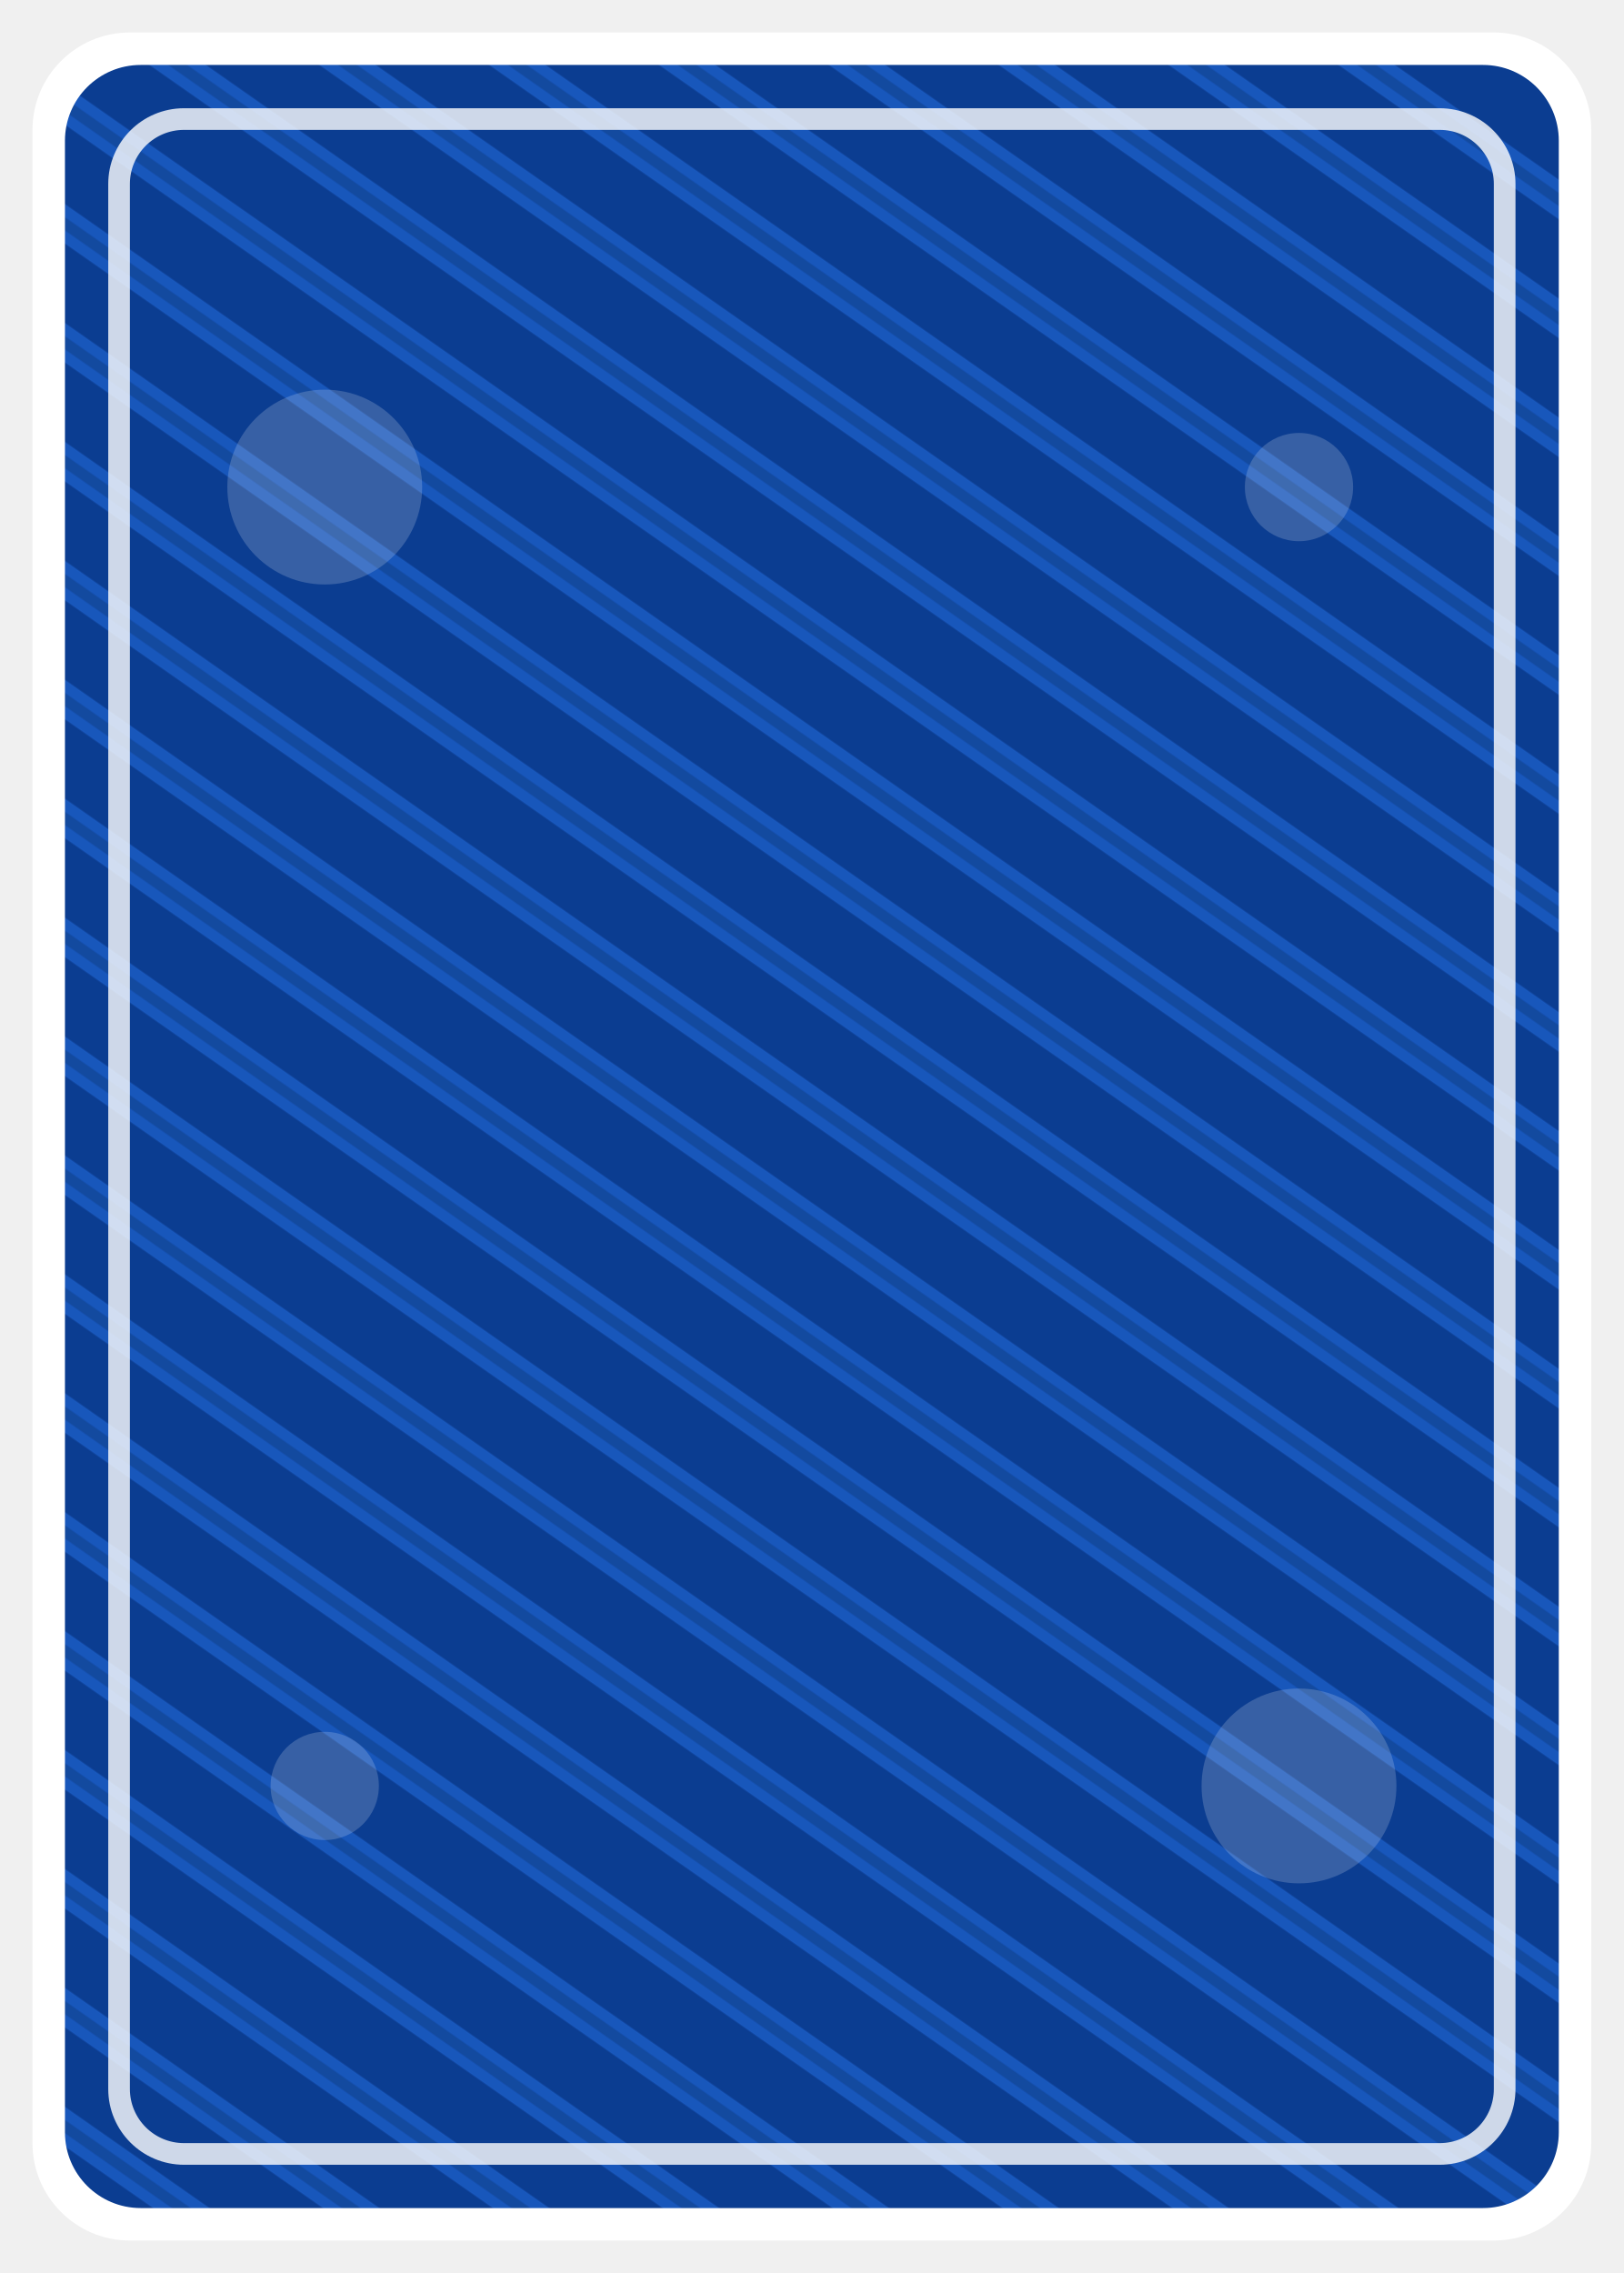
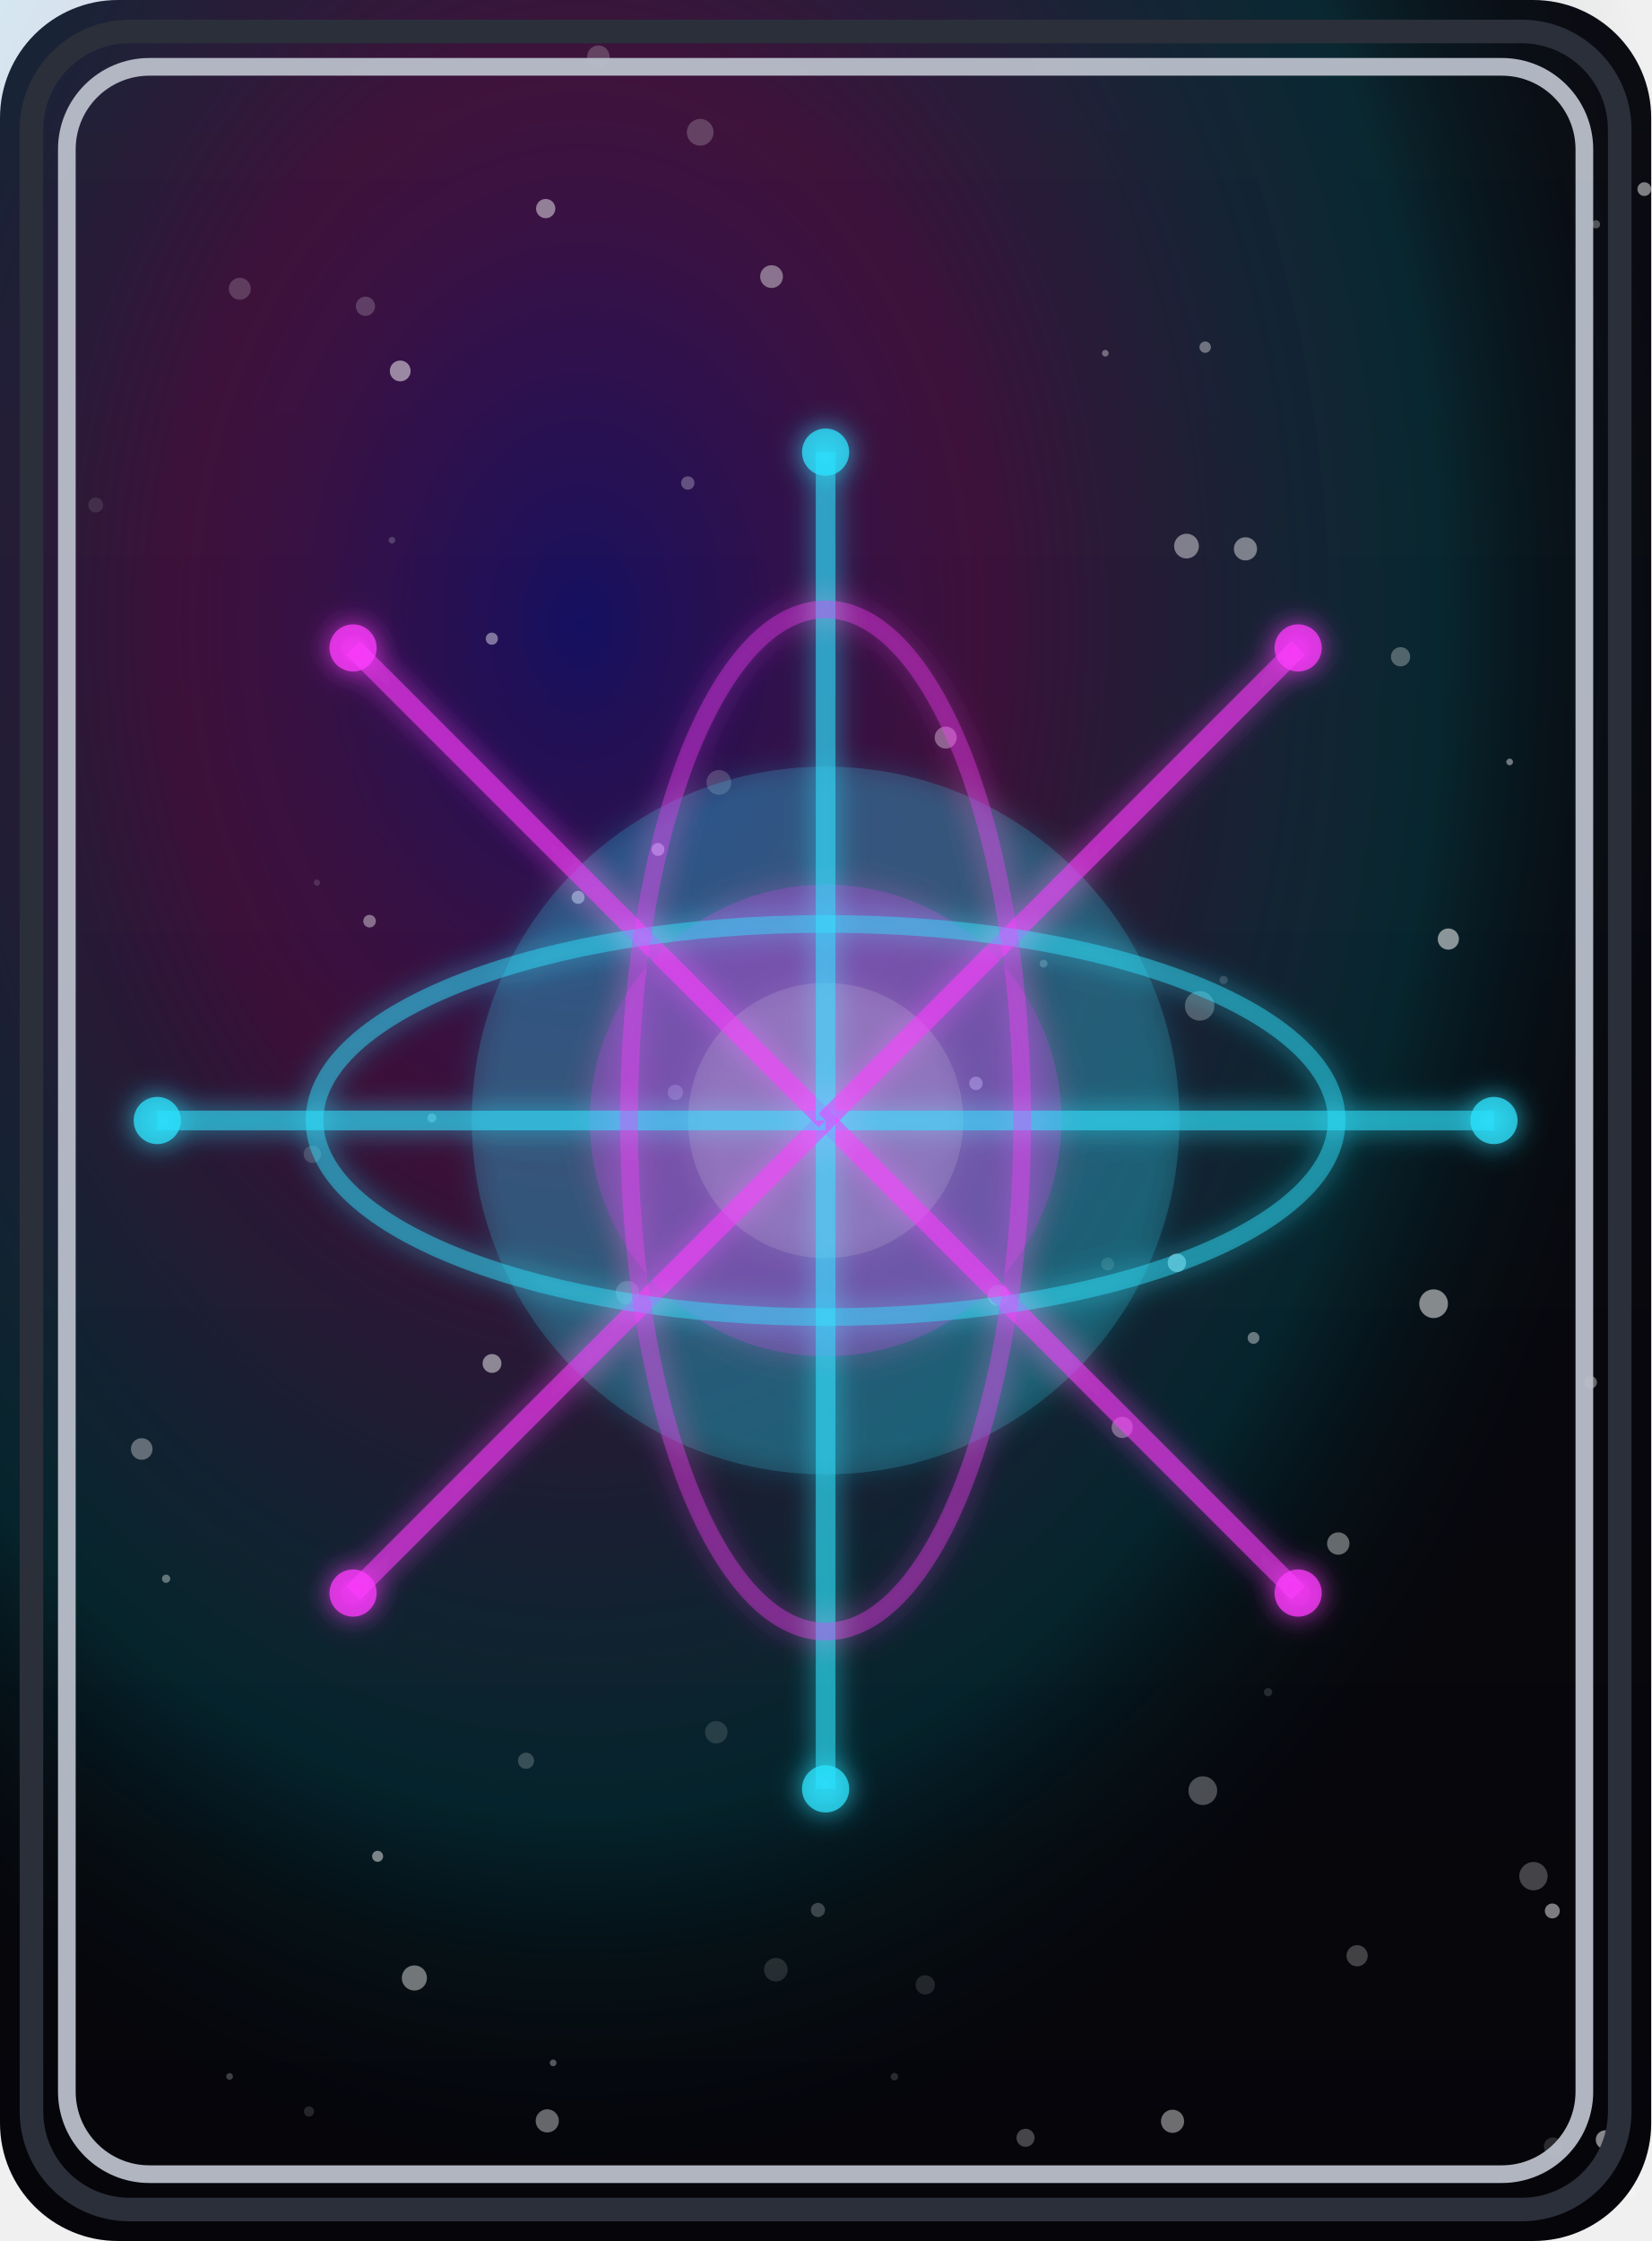
- <svg xmlns="http://www.w3.org/2000/svg" width="300" height="420" viewBox="0 0 300 420">
+ <svg xmlns="http://www.w3.org/2000/svg" viewBox="0 0 84 114" width="84" height="114">
  <defs>
-     <pattern id="diag" width="18" height="18" patternUnits="userSpaceOnUse" patternTransform="rotate(35)">
-       <rect width="18" height="18" fill="#0b3d91" />
-       <path d="M0 9 H18" stroke="#1e66d1" stroke-width="6" opacity="0.65" />
-       <path d="M0 9 H18" stroke="#08306b" stroke-width="2" opacity="0.35" />
-     </pattern>
+     <radialGradient id="nebBack" cx="35%" cy="28%" r="70%">
+       <stop offset="0" stop-color="#2b1cff" stop-opacity="0.35" />
+       <stop offset="0.35" stop-color="#ff2bd6" stop-opacity="0.22" />
+       <stop offset="0.75" stop-color="#00e6ff" stop-opacity="0.14" />
+       <stop offset="1" stop-color="#000000" stop-opacity="0" />
+     </radialGradient>
+     <linearGradient id="backBase" x1="0" y1="0" x2="0" y2="1">
+       <stop offset="0" stop-color="#0b0b12" />
+       <stop offset="1" stop-color="#05050a" />
+     </linearGradient>
+     <filter id="softGlow" x="-30%" y="-30%" width="160%" height="160%">
+       <feGaussianBlur stdDeviation="0.7" result="b" />
+       <feMerge>
+         <feMergeNode in="b" />
+         <feMergeNode in="SourceGraphic" />
+       </feMerge>
+     </filter>
  </defs>
-   <rect x="6" y="6" width="288" height="408" rx="18" fill="#ffffff" />
-   <rect x="12" y="12" width="276" height="396" rx="14" fill="url(#diag)" />
-   <rect x="22" y="22" width="256" height="376" rx="12" fill="none" stroke="#ffffff" stroke-width="4" opacity="0.8" />
-   <g opacity="0.18" fill="#ffffff">
-     <circle cx="60" cy="90" r="18" />
-     <circle cx="240" cy="330" r="18" />
-     <circle cx="240" cy="90" r="10" />
-     <circle cx="60" cy="330" r="10" />
+   <rect x="0" y="0" width="84" height="114" rx="6" ry="6" fill="url(#backBase)" />
+   <rect x="0" y="0" width="84" height="114" fill="url(#nebBack)" opacity="0.95" />
+   <g>
+     <circle cx="61.03" cy="51.17" r="0.75" fill="#ffffff" opacity="0.26" />
+     <circle cx="27.84" cy="107.89" r="0.59" fill="#ffffff" opacity="0.39" />
+     <circle cx="83.65" cy="9.62" r="0.35" fill="#ffffff" opacity="0.48" />
+     <circle cx="61.31" cy="17.66" r="0.29" fill="#ffffff" opacity="0.37" />
+     <circle cx="63.77" cy="68.06" r="0.30" fill="#ffffff" opacity="0.39" />
+     <circle cx="59.87" cy="64.24" r="0.47" fill="#ffffff" opacity="0.50" />
+     <circle cx="39.25" cy="14.07" r="0.58" fill="#ffffff" opacity="0.41" />
+     <circle cx="35.62" cy="6.73" r="0.68" fill="#ffffff" opacity="0.20" />
+     <circle cx="29.41" cy="45.65" r="0.33" fill="#ffffff" opacity="0.45" />
+     <circle cx="33.47" cy="43.21" r="0.33" fill="#ffffff" opacity="0.50" />
+     <circle cx="80.92" cy="70.32" r="0.32" fill="#ffffff" opacity="0.39" />
+     <circle cx="50.78" cy="65.90" r="0.54" fill="#ffffff" opacity="0.33" />
+     <circle cx="78.97" cy="97.21" r="0.38" fill="#ffffff" opacity="0.48" />
+     <circle cx="81.66" cy="108.85" r="0.48" fill="#ffffff" opacity="0.52" />
+     <circle cx="28.14" cy="104.94" r="0.17" fill="#ffffff" opacity="0.32" />
+     <circle cx="55.02" cy="1.48" r="0.44" fill="#ffffff" opacity="0.43" />
+     <circle cx="41.61" cy="97.16" r="0.36" fill="#ffffff" opacity="0.22" />
+     <circle cx="68.08" cy="78.52" r="0.57" fill="#ffffff" opacity="0.38" />
+     <circle cx="59.65" cy="107.91" r="0.59" fill="#ffffff" opacity="0.42" />
+     <circle cx="71.25" cy="33.41" r="0.49" fill="#ffffff" opacity="0.29" />
+     <circle cx="15.72" cy="107.41" r="0.26" fill="#ffffff" opacity="0.13" />
+     <circle cx="62.25" cy="49.85" r="0.21" fill="#ffffff" opacity="0.15" />
+     <circle cx="4.87" cy="25.69" r="0.38" fill="#ffffff" opacity="0.10" />
+     <circle cx="16.12" cy="44.90" r="0.16" fill="#ffffff" opacity="0.13" />
+     <circle cx="66.06" cy="112.50" r="0.34" fill="#ffffff" opacity="0.45" />
+     <circle cx="15.89" cy="58.72" r="0.44" fill="#ffffff" opacity="0.16" />
+     <circle cx="45.50" cy="105.64" r="0.19" fill="#ffffff" opacity="0.15" />
+     <circle cx="12.20" cy="14.69" r="0.56" fill="#ffffff" opacity="0.18" />
+     <circle cx="21.08" cy="100.62" r="0.64" fill="#ffffff" opacity="0.43" />
+     <circle cx="25.03" cy="69.36" r="0.48" fill="#ffffff" opacity="0.48" />
+     <circle cx="47.07" cy="100.97" r="0.49" fill="#ffffff" opacity="0.12" />
+     <circle cx="78.01" cy="95.44" r="0.72" fill="#ffffff" opacity="0.25" />
+     <circle cx="73.68" cy="47.77" r="0.54" fill="#ffffff" opacity="0.53" />
+     <circle cx="60.36" cy="27.78" r="0.63" fill="#ffffff" opacity="0.43" />
+     <circle cx="60.69" cy="1.56" r="0.43" fill="#ffffff" opacity="0.46" />
+     <circle cx="79.00" cy="109.19" r="0.46" fill="#ffffff" opacity="0.15" />
+     <circle cx="7.21" cy="73.71" r="0.55" fill="#ffffff" opacity="0.34" />
+     <circle cx="18.80" cy="46.86" r="0.32" fill="#ffffff" opacity="0.40" />
+     <circle cx="34.99" cy="24.57" r="0.34" fill="#ffffff" opacity="0.27" />
+     <circle cx="11.68" cy="105.63" r="0.17" fill="#ffffff" opacity="0.23" />
+     <circle cx="72.93" cy="66.32" r="0.73" fill="#ffffff" opacity="0.51" />
+     <circle cx="63.36" cy="27.92" r="0.59" fill="#ffffff" opacity="0.43" />
+     <circle cx="48.11" cy="37.52" r="0.56" fill="#ffffff" opacity="0.36" />
+     <circle cx="61.19" cy="91.09" r="0.73" fill="#ffffff" opacity="0.28" />
+     <circle cx="49.65" cy="55.11" r="0.34" fill="#ffffff" opacity="0.42" />
+     <circle cx="52.17" cy="108.75" r="0.46" fill="#ffffff" opacity="0.26" />
+     <circle cx="18.59" cy="15.58" r="0.49" fill="#ffffff" opacity="0.19" />
+     <circle cx="21.97" cy="56.87" r="0.23" fill="#ffffff" opacity="0.34" />
+     <circle cx="57.09" cy="72.61" r="0.54" fill="#ffffff" opacity="0.36" />
+     <circle cx="76.80" cy="38.76" r="0.17" fill="#ffffff" opacity="0.42" />
+     <circle cx="36.44" cy="88.12" r="0.57" fill="#ffffff" opacity="0.13" />
+     <circle cx="56.23" cy="17.97" r="0.17" fill="#ffffff" opacity="0.35" />
+     <circle cx="81.19" cy="11.41" r="0.21" fill="#ffffff" opacity="0.30" />
+     <circle cx="82.38" cy="20.03" r="0.39" fill="#ffffff" opacity="0.16" />
+     <circle cx="39.47" cy="100.20" r="0.60" fill="#ffffff" opacity="0.13" />
+     <circle cx="25.02" cy="32.49" r="0.31" fill="#ffffff" opacity="0.42" />
+     <circle cx="56.35" cy="64.30" r="0.33" fill="#ffffff" opacity="0.13" />
+     <circle cx="8.45" cy="80.31" r="0.21" fill="#ffffff" opacity="0.37" />
+     <circle cx="19.21" cy="94.43" r="0.28" fill="#ffffff" opacity="0.47" />
+     <circle cx="83.03" cy="111.60" r="0.18" fill="#ffffff" opacity="0.19" />
+     <circle cx="20.36" cy="18.87" r="0.53" fill="#ffffff" opacity="0.50" />
+     <circle cx="26.76" cy="89.57" r="0.41" fill="#ffffff" opacity="0.20" />
+     <circle cx="19.94" cy="27.48" r="0.17" fill="#ffffff" opacity="0.19" />
+     <circle cx="53.09" cy="49.02" r="0.20" fill="#ffffff" opacity="0.23" />
+     <circle cx="64.51" cy="86.08" r="0.21" fill="#ffffff" opacity="0.13" />
+     <circle cx="36.57" cy="39.80" r="0.63" fill="#ffffff" opacity="0.18" />
+     <circle cx="30.44" cy="2.88" r="0.57" fill="#ffffff" opacity="0.20" />
+     <circle cx="69.04" cy="99.49" r="0.54" fill="#ffffff" opacity="0.24" />
+     <circle cx="1.75" cy="20.22" r="0.44" fill="#ffffff" opacity="0.55" />
+     <circle cx="31.92" cy="65.76" r="0.60" fill="#ffffff" opacity="0.21" />
+     <circle cx="27.76" cy="10.61" r="0.49" fill="#ffffff" opacity="0.46" />
+     <circle cx="34.36" cy="55.57" r="0.39" fill="#ffffff" opacity="0.25" />
+   </g>
+   <rect x="1.6" y="1.6" width="80.8" height="110.8" rx="5.0" ry="5.0" fill="none" stroke="#2a2f3a" stroke-width="1.2" />
+   <rect x="3.4" y="3.4" width="77.2" height="107.2" rx="4.2" ry="4.2" fill="none" stroke="#b9bec9" stroke-width="0.9" opacity="0.95" />
+   <g filter="url(#softGlow)">
+     <circle cx="42.00" cy="57.00" r="18" fill="#2fe3ff" opacity="0.18" />
+     <circle cx="42.00" cy="57.00" r="12" fill="#ff3bff" opacity="0.20" />
+     <circle cx="42.00" cy="57.00" r="7" fill="#ffffff" opacity="0.12" />
+     <path d="M 42.00 57.00 L 68.00 57.00 L 76.00 57.00" stroke="#2fe3ff" stroke-width="1.0" opacity="0.55" fill="none" />
+     <circle cx="76.00" cy="57.00" r="1.2" fill="#2fe3ff" opacity="0.75" />
+     <path d="M 42.00 57.00 L 60.38 75.38 L 66.04 81.04" stroke="#ff3bff" stroke-width="1.0" opacity="0.55" fill="none" />
+     <circle cx="66.04" cy="81.04" r="1.2" fill="#ff3bff" opacity="0.75" />
+     <path d="M 42.00 57.00 L 42.00 83.00 L 42.00 91.00" stroke="#2fe3ff" stroke-width="1.0" opacity="0.55" fill="none" />
+     <circle cx="42.00" cy="91.00" r="1.2" fill="#2fe3ff" opacity="0.75" />
+     <path d="M 42.00 57.00 L 23.62 75.38 L 17.96 81.04" stroke="#ff3bff" stroke-width="1.0" opacity="0.55" fill="none" />
+     <circle cx="17.96" cy="81.04" r="1.2" fill="#ff3bff" opacity="0.75" />
+     <path d="M 42.00 57.00 L 16.00 57.00 L 8.00 57.00" stroke="#2fe3ff" stroke-width="1.0" opacity="0.55" fill="none" />
+     <circle cx="8.00" cy="57.00" r="1.2" fill="#2fe3ff" opacity="0.75" />
+     <path d="M 42.00 57.00 L 23.62 38.62 L 17.96 32.96" stroke="#ff3bff" stroke-width="1.0" opacity="0.55" fill="none" />
+     <circle cx="17.96" cy="32.96" r="1.2" fill="#ff3bff" opacity="0.75" />
+     <path d="M 42.00 57.00 L 42.00 31.00 L 42.00 23.00" stroke="#2fe3ff" stroke-width="1.0" opacity="0.55" fill="none" />
+     <circle cx="42.00" cy="23.00" r="1.2" fill="#2fe3ff" opacity="0.75" />
+     <path d="M 42.00 57.00 L 60.38 38.62 L 66.04 32.96" stroke="#ff3bff" stroke-width="1.0" opacity="0.55" fill="none" />
+     <circle cx="66.04" cy="32.96" r="1.2" fill="#ff3bff" opacity="0.75" />
+     <ellipse cx="42.00" cy="57.00" rx="26" ry="10" fill="none" stroke="#2fe3ff" stroke-width="0.9" opacity="0.45" />
+     <ellipse cx="42.00" cy="57.00" rx="10" ry="26" fill="none" stroke="#ff3bff" stroke-width="0.9" opacity="0.35" />
  </g>
</svg>
